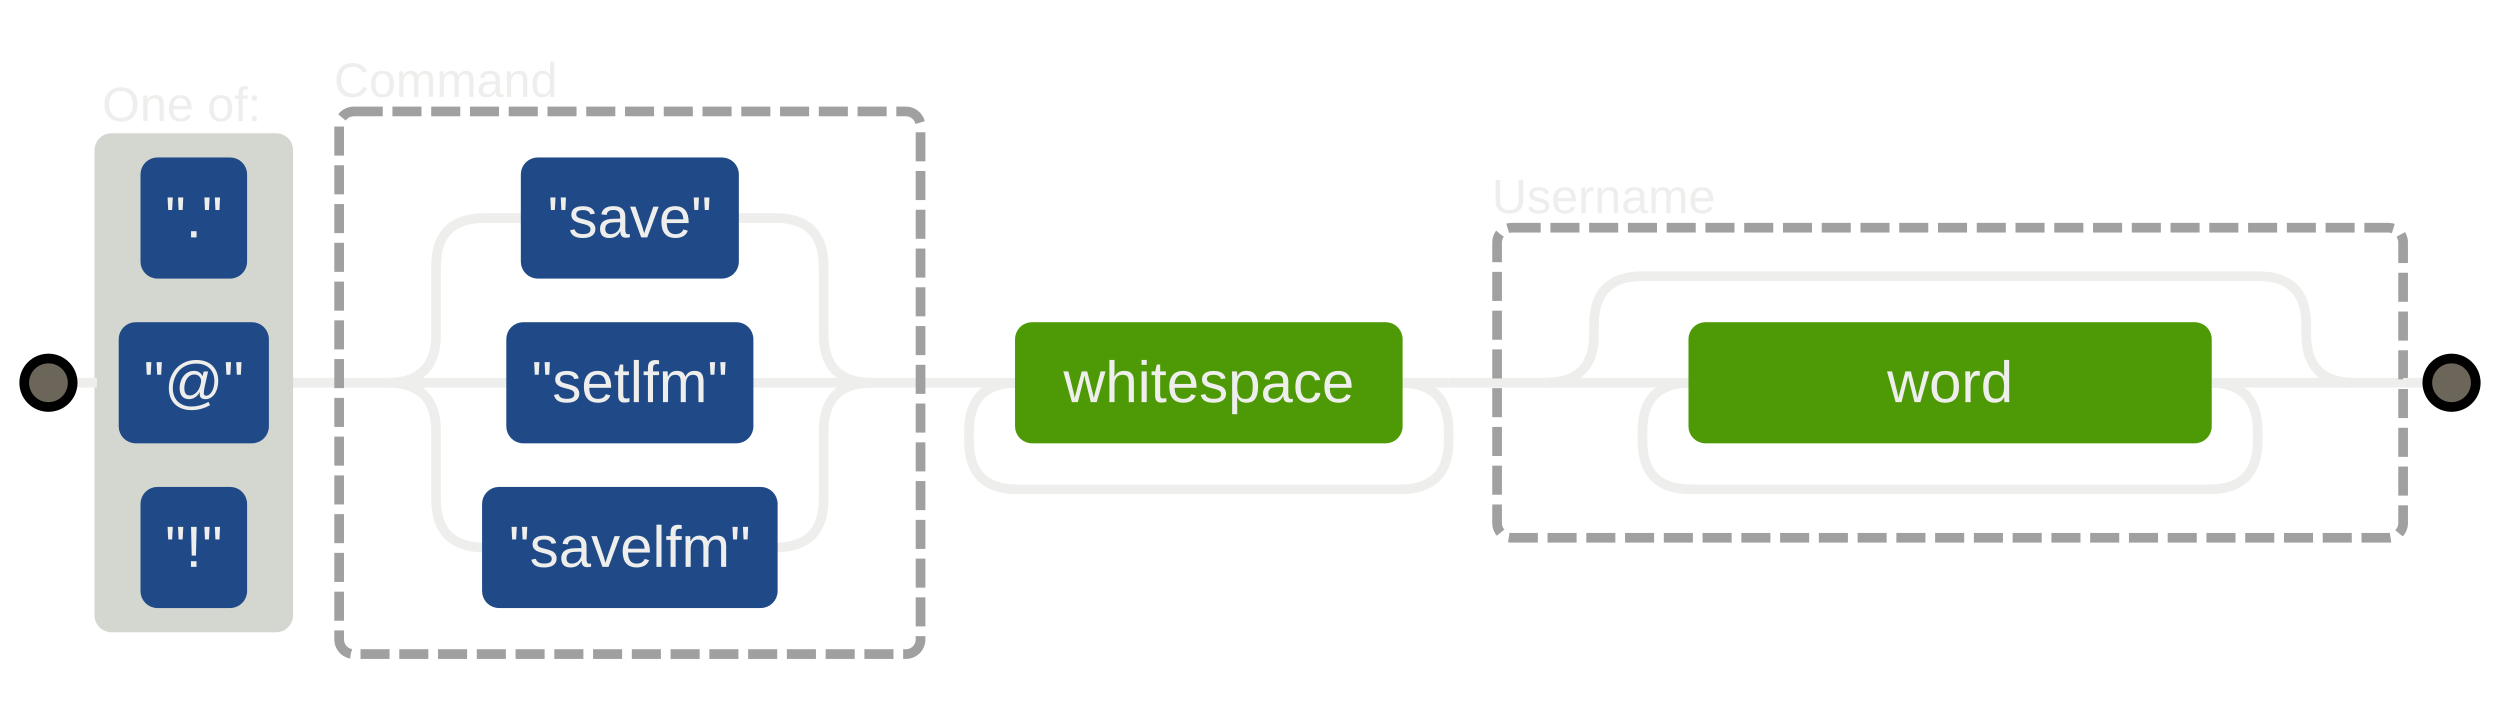
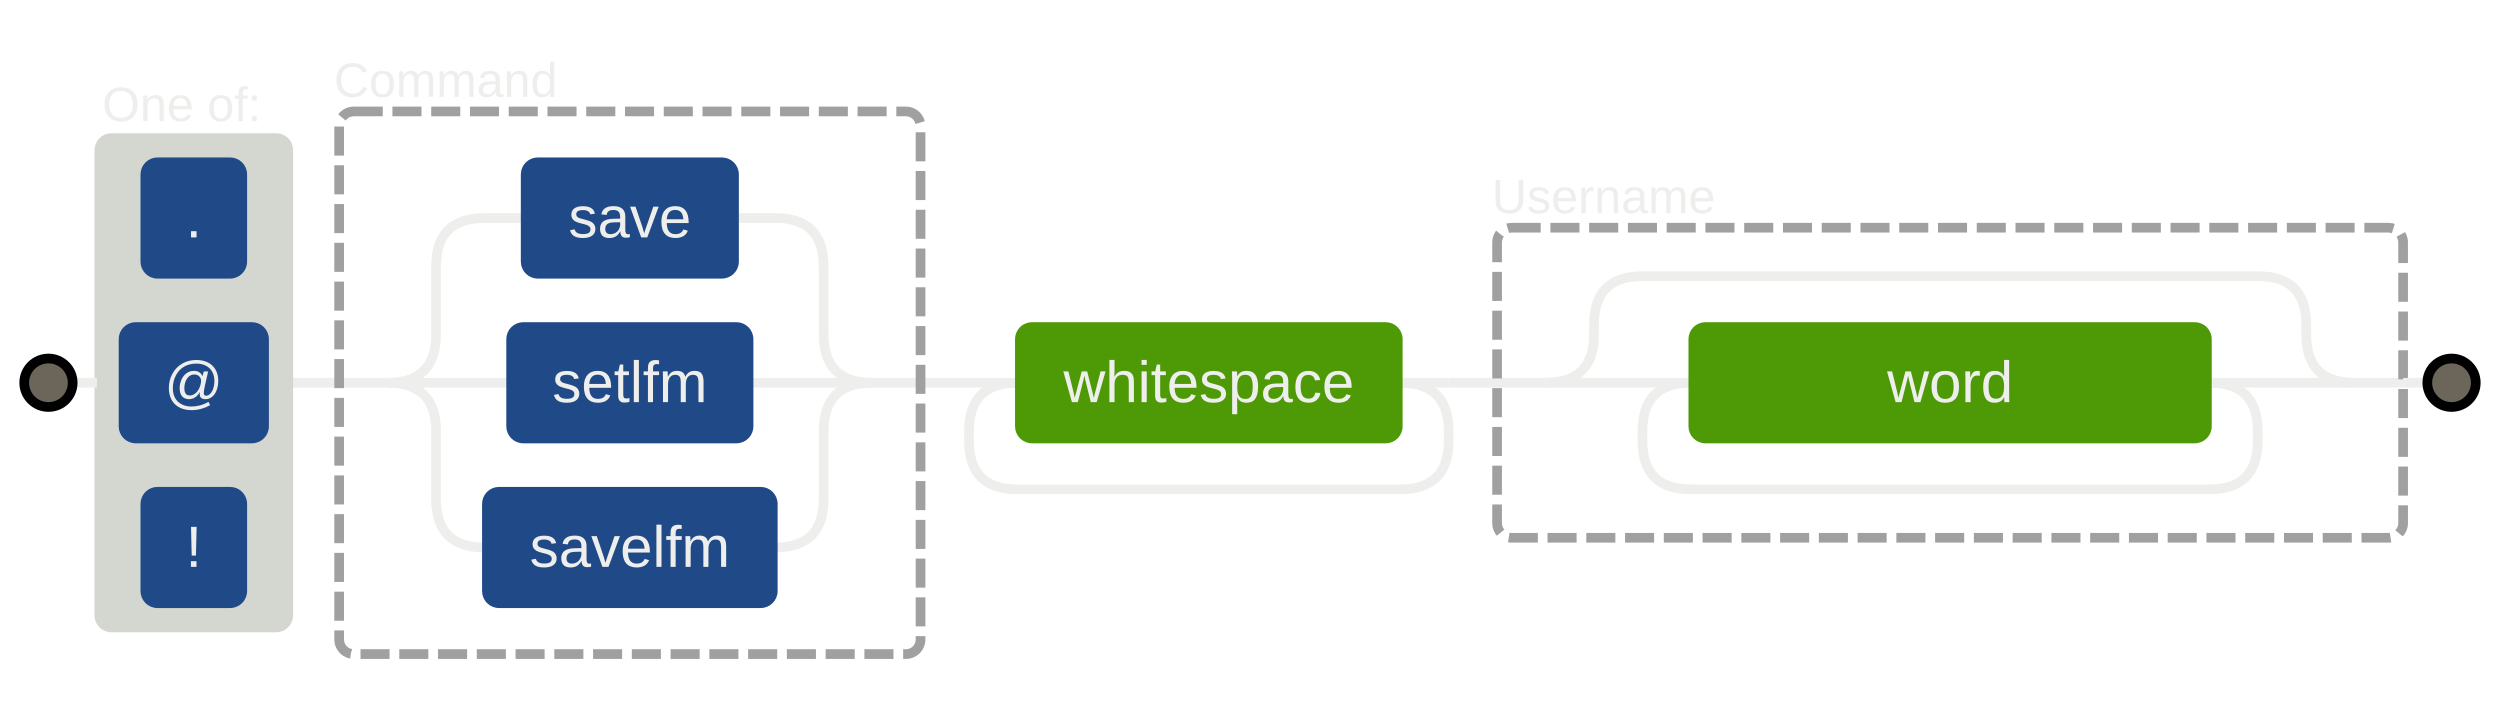
<svg xmlns="http://www.w3.org/2000/svg" style="overflow: hidden; position: relative; top: 0.3px;" width="516" version="1.1" height="145">
  <path stroke-width="2" d="M299,79H309" stroke="#eeeeec" fill="none" style="" />
  <path stroke-width="2" d="M190,79H200" stroke="#eeeeec" fill="none" style="" />
  <path stroke-width="2" d="M60,79H70" stroke="#eeeeec" fill="none" style="" />
  <path stroke-width="2" d="M496,79H486" stroke="#eeeeec" fill="none" style="" />
  <path stroke-width="2" d="M309,79H319" stroke="#eeeeec" fill="none" style="" />
  <path stroke-width="2" d="M456,79Q466,79,466,89V91Q466,101,456,101H349Q339,101,339,91V89Q339,79,349,79" stroke="#eeeeec" fill="none" style="" />
  <path stroke-width="2" d="M319,79Q329,79,329,69V67Q329,57,339,57H466Q476,57,476,67V69Q476,79,486,79" stroke="#eeeeec" fill="none" style="" />
  <path stroke-width="2" d="M486,79H456" stroke="#eeeeec" fill="none" style="" />
  <path stroke-width="2" d="M319,79H349" stroke="#eeeeec" fill="none" style="" />
  <path stroke-width="2" d="M289,79Q299,79,299,89V91Q299,101,289,101H210Q200,101,200,91V89Q200,79,210,79" stroke="#eeeeec" fill="none" style="" />
  <path stroke-width="2" d="M299,79H289" stroke="#eeeeec" fill="none" style="" />
  <path stroke-width="2" d="M200,79H210" stroke="#eeeeec" fill="none" style="" />
  <path stroke-width="2" d="M190,79H180" stroke="#eeeeec" fill="none" style="" />
  <path stroke-width="2" d="M70,79H80" stroke="#eeeeec" fill="none" style="" />
  <path stroke-width="2" d="M180,79Q170,79,170,89V103Q170,113,160,113H160" stroke="#eeeeec" fill="none" style="" />
  <path stroke-width="2" d="M80,79Q90,79,90,89V103Q90,113,100,113H100" stroke="#eeeeec" fill="none" style="" />
  <path stroke-width="2" d="M180,79C170,79,170,79,155,79" stroke="#eeeeec" fill="none" style="" />
  <path stroke-width="2" d="M80,79C90,79,90,79,105,79" stroke="#eeeeec" fill="none" style="" />
  <path stroke-width="2" d="M180,79Q170,79,170,69V55Q170,45,160,45H152" stroke="#eeeeec" fill="none" style="" />
  <path stroke-width="2" d="M80,79Q90,79,90,69V55Q90,45,100,45H108" stroke="#eeeeec" fill="none" style="" />
  <defs />
  <rect style="" stroke="#d3d7cf" fill="#d3d7cf" ry="3" rx="3" r="0" height="102" width="40" y="28" x="20" />
  <text font-size="10px" fill="#eeeeec" stroke="none" font="10px &quot;Arial&quot;" text-anchor="middle" y="21.5" x="37.5" style="text-anchor: middle; font: 10px &quot;Arial&quot;;">
    <tspan dy="3.5">One of:</tspan>
  </text>
  <rect style="" stroke="#204a87" fill="#204a87" ry="3" rx="3" r="0" height="24" width="21" y="101" x="29.5" />
  <text font-size="12px" fill="#eeeeec" stroke="none" font="10px &quot;Arial&quot;" text-anchor="middle" y="113" x="40" style="text-anchor: middle; font: 12px &quot;Arial&quot;;">
-     <tspan dy="4">"!"</tspan>
+     <tspan dy="4">!</tspan>
  </text>
  <rect style="" stroke="#204a87" fill="#204a87" ry="3" rx="3" r="0" height="24" width="30" y="67" x="25" />
  <text font-size="12px" fill="#eeeeec" stroke="none" font="10px &quot;Arial&quot;" text-anchor="middle" y="79" x="40" style="text-anchor: middle; font: 12px &quot;Arial&quot;;">
-     <tspan dy="4">"@"</tspan>
+     <tspan dy="4">@</tspan>
  </text>
  <rect style="" stroke="#204a87" fill="#204a87" ry="3" rx="3" r="0" height="24" width="21" y="33" x="29.5" />
  <text font-size="12px" fill="#eeeeec" stroke="none" font="10px &quot;Arial&quot;" text-anchor="middle" y="45" x="40" style="text-anchor: middle; font: 12px &quot;Arial&quot;;">
-     <tspan dy="4">"."</tspan>
+     <tspan dy="4">.</tspan>
  </text>
  <rect stroke-width="2" stroke-dasharray="6,2" style="" stroke="#a0a0a0" fill="none" ry="3" rx="3" r="0" height="112" width="120" y="23" x="70" />
  <text font-size="10px" fill="#eeeeec" stroke="none" font="10px &quot;Arial&quot;" text-anchor="middle" y="16.5" x="92" style="text-anchor: middle; font: 10px &quot;Arial&quot;;">
    <tspan dy="3.5">Command</tspan>
  </text>
  <rect style="" stroke="#204a87" fill="#204a87" ry="3" rx="3" r="0" height="24" width="60" y="101" x="100" />
  <text font-size="12px" fill="#eeeeec" stroke="none" font="10px &quot;Arial&quot;" text-anchor="middle" y="113" x="130" style="text-anchor: middle; font: 12px &quot;Arial&quot;;">
-     <tspan dy="4">"savelfm"</tspan>
+     <tspan dy="4">savelfm</tspan>
  </text>
  <rect style="" stroke="#204a87" fill="#204a87" ry="3" rx="3" r="0" height="24" width="50" y="67" x="105" />
  <text font-size="12px" fill="#eeeeec" stroke="none" font="10px &quot;Arial&quot;" text-anchor="middle" y="79" x="130" style="text-anchor: middle; font: 12px &quot;Arial&quot;;">
-     <tspan dy="4">"setlfm"</tspan>
+     <tspan dy="4">setlfm</tspan>
  </text>
  <rect style="" stroke="#204a87" fill="#204a87" ry="3" rx="3" r="0" height="24" width="44" y="33" x="108" />
  <text font-size="12px" fill="#eeeeec" stroke="none" font="10px &quot;Arial&quot;" text-anchor="middle" y="45" x="130" style="text-anchor: middle; font: 12px &quot;Arial&quot;;">
-     <tspan dy="4">"save"</tspan>
+     <tspan dy="4">save</tspan>
  </text>
  <rect stroke-width="2" stroke-dasharray="6,2" style="" stroke="#a0a0a0" fill="none" ry="3" rx="3" r="0" height="64" width="187" y="47" x="309" />
  <text font-size="10px" fill="#eeeeec" stroke="none" font="10px &quot;Arial&quot;" text-anchor="middle" y="40.5" x="331" style="text-anchor: middle; font: 10px &quot;Arial&quot;;">
    <tspan dy="3.5">Username</tspan>
  </text>
  <rect style="" stroke="#4e9a06" fill="#4e9a06" ry="3" rx="3" r="0" height="24" width="107" y="67" x="349" />
  <text font-size="12px" fill="#eeeeec" stroke="none" font="10px &quot;Arial&quot;" text-anchor="middle" y="79" x="402.5" style="text-anchor: middle; font: 12px &quot;Arial&quot;;">
    <tspan dy="4">word</tspan>
  </text>
  <rect style="" stroke="#4e9a06" fill="#4e9a06" ry="3" rx="3" r="0" height="24" width="79" y="67" x="210" />
  <text font-size="12px" fill="#eeeeec" stroke="none" font="10px &quot;Arial&quot;" text-anchor="middle" y="79" x="249.5" style="text-anchor: middle; font: 12px &quot;Arial&quot;;">
    <tspan dy="4">whitespace</tspan>
  </text>
  <path stroke-width="2" d="M10,79H20" stroke="#eeeeec" fill="none" style="" />
  <circle stroke-width="2" style="" stroke="#000" fill="#6b6659" r="5" cy="79" cx="10" />
  <path stroke-width="2" d="M506,79H496" stroke="#eeeeec" fill="none" style="" />
  <circle stroke-width="2" style="" stroke="#000" fill="#6b6659" r="5" cy="79" cx="506" />
</svg>
